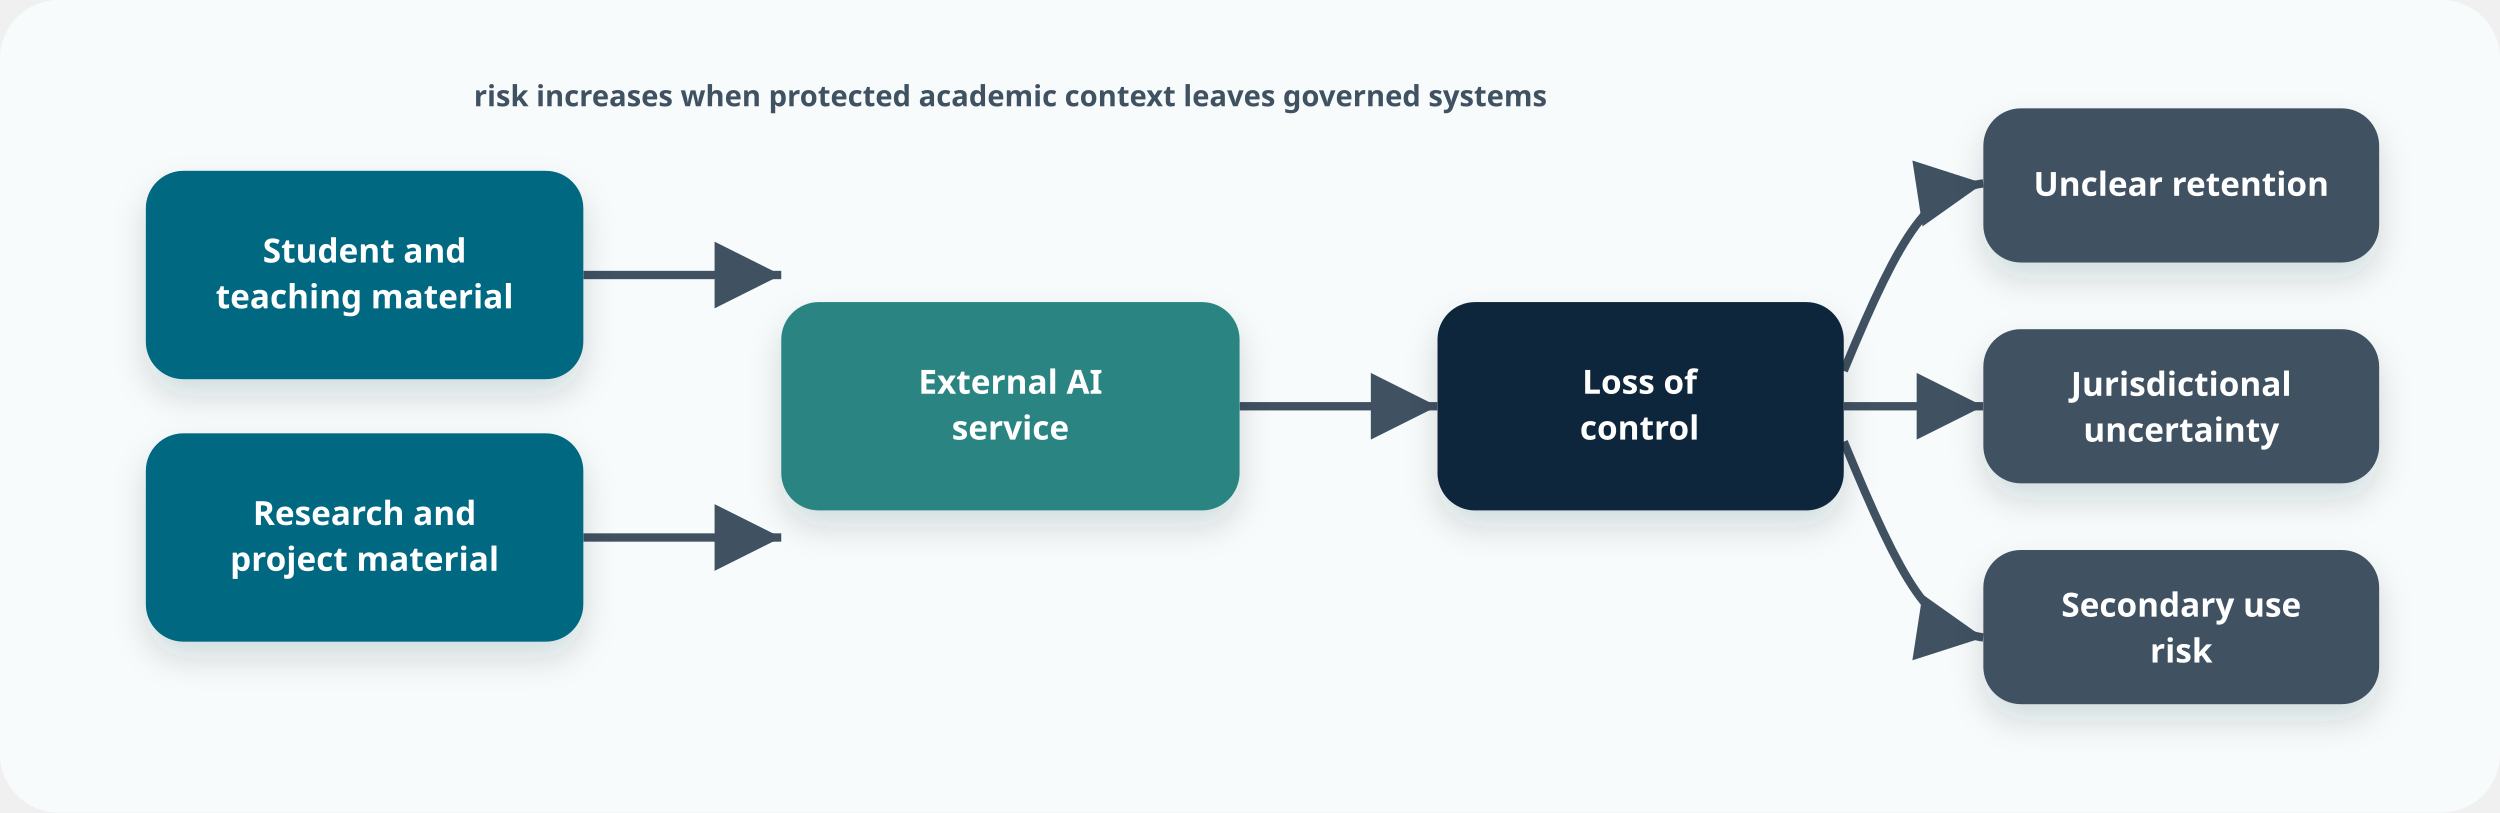
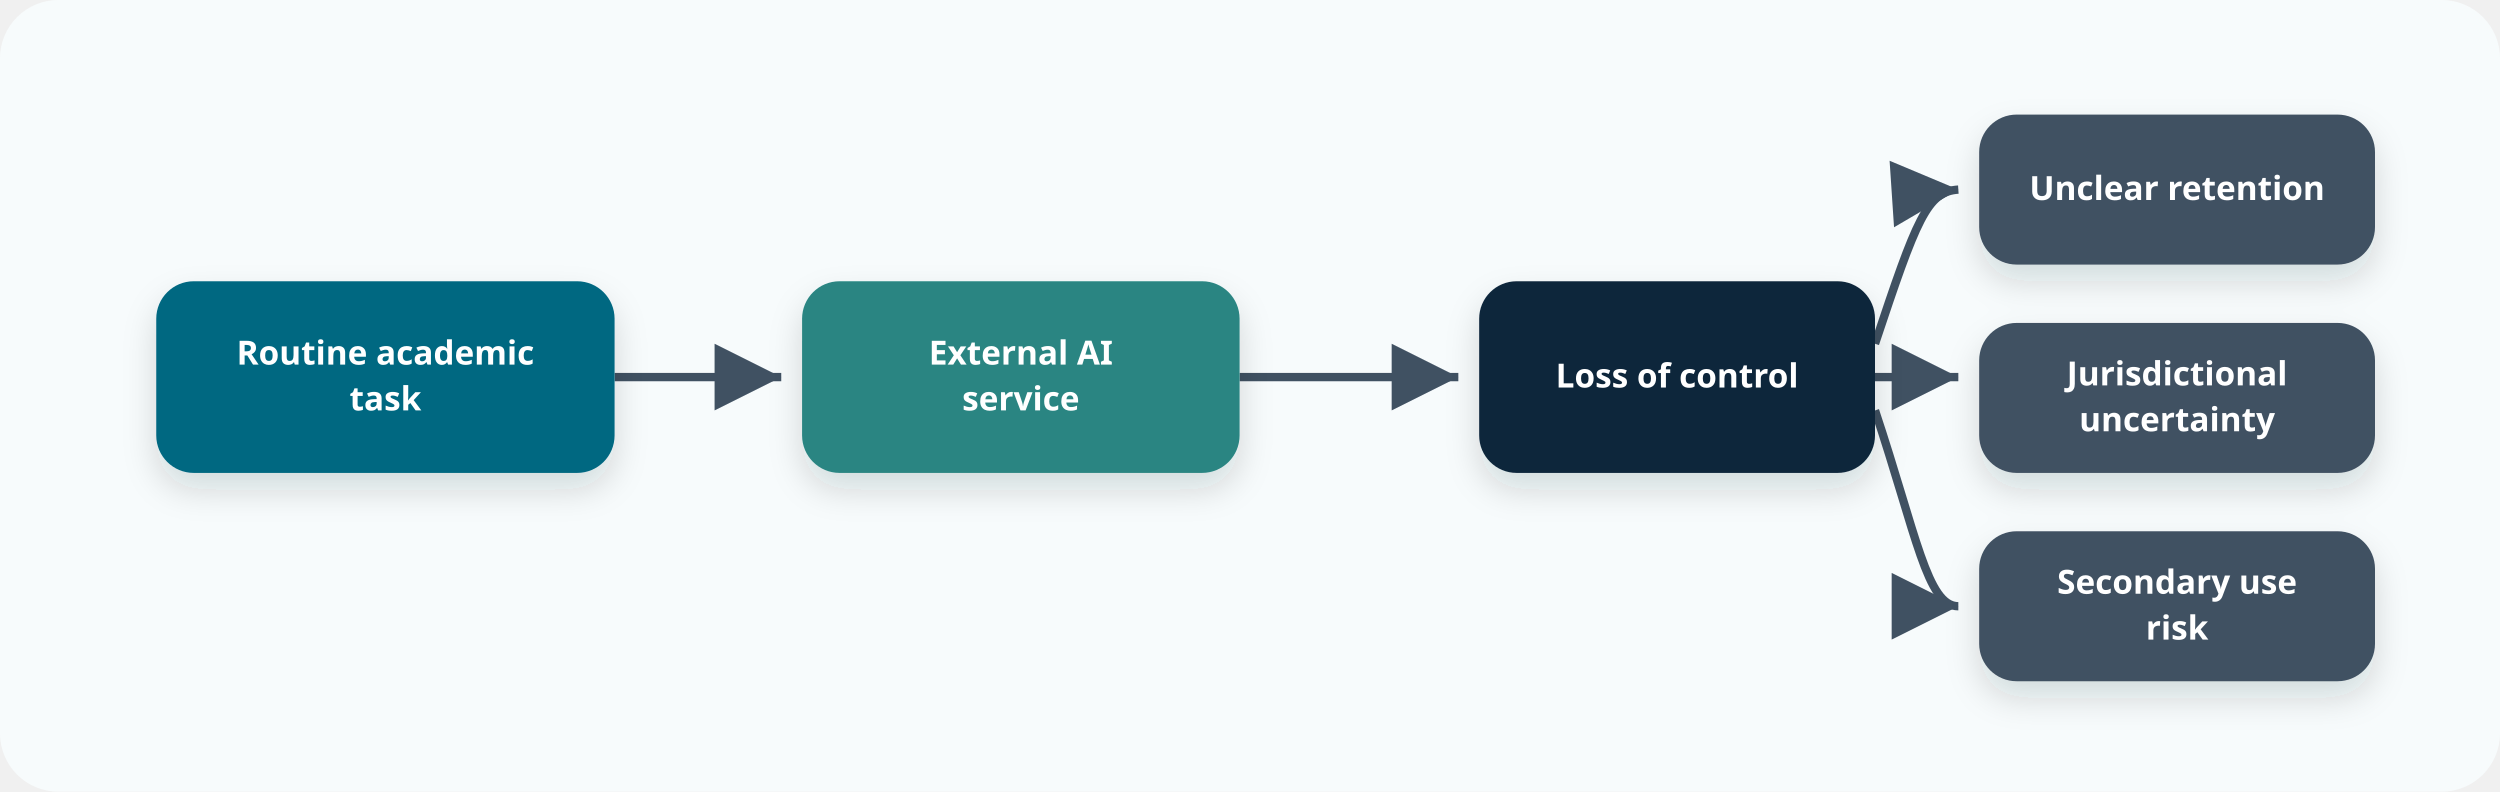
- <svg xmlns="http://www.w3.org/2000/svg" width="1200" height="390" viewBox="0 0 1200 390" role="img" aria-labelledby="title desc">
+ <svg xmlns="http://www.w3.org/2000/svg" width="1200" height="380" viewBox="0 0 1200 380" role="img" aria-labelledby="title desc">
  <defs>
    <marker id="arrow" markerWidth="12" markerHeight="12" refX="10" refY="6" orient="auto">
      <path d="M2 2 L10 6 L2 10 Z" fill="#405162" />
+     </marker>
+     <marker id="arrow-light" markerWidth="12" markerHeight="12" refX="10" refY="6" orient="auto">
+       <path d="M2 2 L10 6 L2 10 Z" fill="#009bc1" />
    </marker>
    <filter id="shadow" x="-10%" y="-20%" width="120%" height="145%">
      <feDropShadow dx="0" dy="8" stdDeviation="8" flood-color="#10263b" flood-opacity="0.15" />
    </filter>
  </defs>
-   <rect width="1200" height="390" rx="28" fill="#f7fbfc" />
+   <rect width="1200" height="380" rx="28" fill="#f7fbfc" />
  <g stroke="#405162" stroke-width="4" marker-end="url(#arrow)" fill="none">
-     <path d="M280 132 H375" />
-     <path d="M280 258 H375" />
-     <path d="M595 195 H690" />
-     <path d="M885 178 C914 108 926 92 952 88" />
-     <path d="M885 195 H952" />
-     <path d="M885 212 C914 282 926 302 952 306" />
+     <path d="M295 181 H375" />
+     <path d="M595 181 H700" />
+     <path d="M900 165 C920 105 925 92 940 91" />
+     <path d="M900 181 H940" />
+     <path d="M900 197 C920 257 925 291 940 291" />
  </g>
  <g filter="url(#shadow)" font-family="sans-serif">
-     <rect x="70" y="82" width="210" height="100" rx="18" fill="#006781" />
-     <rect x="70" y="208" width="210" height="100" rx="18" fill="#006781" />
-     <rect x="375" y="145" width="220" height="100" rx="18" fill="#298582" />
-     <rect x="690" y="145" width="195" height="100" rx="18" fill="#10263b" />
-     <rect x="952" y="52" width="190" height="74" rx="18" fill="#405162" />
-     <rect x="952" y="158" width="190" height="74" rx="18" fill="#405162" />
-     <rect x="952" y="264" width="190" height="74" rx="18" fill="#405162" />
+     <rect x="75" y="135" width="220" height="92" rx="18" fill="#006781" />
+     <rect x="385" y="135" width="210" height="92" rx="18" fill="#298582" />
+     <rect x="710" y="135" width="190" height="92" rx="18" fill="#10263b" />
+     <rect x="950" y="55" width="190" height="72" rx="18" fill="#405162" />
+     <rect x="950" y="155" width="190" height="72" rx="18" fill="#405162" />
+     <rect x="950" y="255" width="190" height="72" rx="18" fill="#405162" />
  </g>
-   <g font-family="sans-serif" font-weight="700" fill="#ffffff" text-anchor="middle">
-     <text x="175" y="126" font-size="16">Student and</text>
-     <text x="175" y="148" font-size="16">teaching material</text>
-     <text x="175" y="252" font-size="16">Research and</text>
-     <text x="175" y="274" font-size="16">project material</text>
-     <text x="485" y="189" font-size="16">External AI</text>
-     <text x="485" y="211" font-size="16">service</text>
-     <text x="787" y="189" font-size="16">Loss of</text>
-     <text x="787" y="211" font-size="16">control</text>
-     <text x="1047" y="94" font-size="16">Unclear retention</text>
-     <text x="1047" y="190" font-size="16">Jurisdictional</text>
-     <text x="1047" y="212" font-size="16">uncertainty</text>
-     <text x="1047" y="296" font-size="16">Secondary use</text>
-     <text x="1047" y="318" font-size="16">risk</text>
-   </g>
-   <g font-family="sans-serif" font-weight="700" fill="#405162" text-anchor="middle">
-     <text x="485" y="51" font-size="14">risk increases when protected academic context leaves governed systems</text>
+   <g font-family="sans-serif">
+     <text x="185.0" y="175.0" font-size="16" font-weight="700" fill="#ffffff" text-anchor="middle">Routine academic</text>
+     <text x="185.0" y="197.0" font-size="16" font-weight="700" fill="#ffffff" text-anchor="middle">task</text>
+     <text x="490.0" y="175.0" font-size="16" font-weight="700" fill="#ffffff" text-anchor="middle">External AI</text>
+     <text x="490.0" y="197.0" font-size="16" font-weight="700" fill="#ffffff" text-anchor="middle">service</text>
+     <text x="805.0" y="186.0" font-size="16" font-weight="700" fill="#ffffff" text-anchor="middle">Loss of control</text>
+     <text x="1045.0" y="96.0" font-size="16" font-weight="700" fill="#ffffff" text-anchor="middle">Unclear retention</text>
+     <text x="1045.0" y="185.0" font-size="16" font-weight="700" fill="#ffffff" text-anchor="middle">Jurisdictional</text>
+     <text x="1045.0" y="207.0" font-size="16" font-weight="700" fill="#ffffff" text-anchor="middle">uncertainty</text>
+     <text x="1045.0" y="285.0" font-size="16" font-weight="700" fill="#ffffff" text-anchor="middle">Secondary use</text>
+     <text x="1045.0" y="307.0" font-size="16" font-weight="700" fill="#ffffff" text-anchor="middle">risk</text>
  </g>
</svg>
